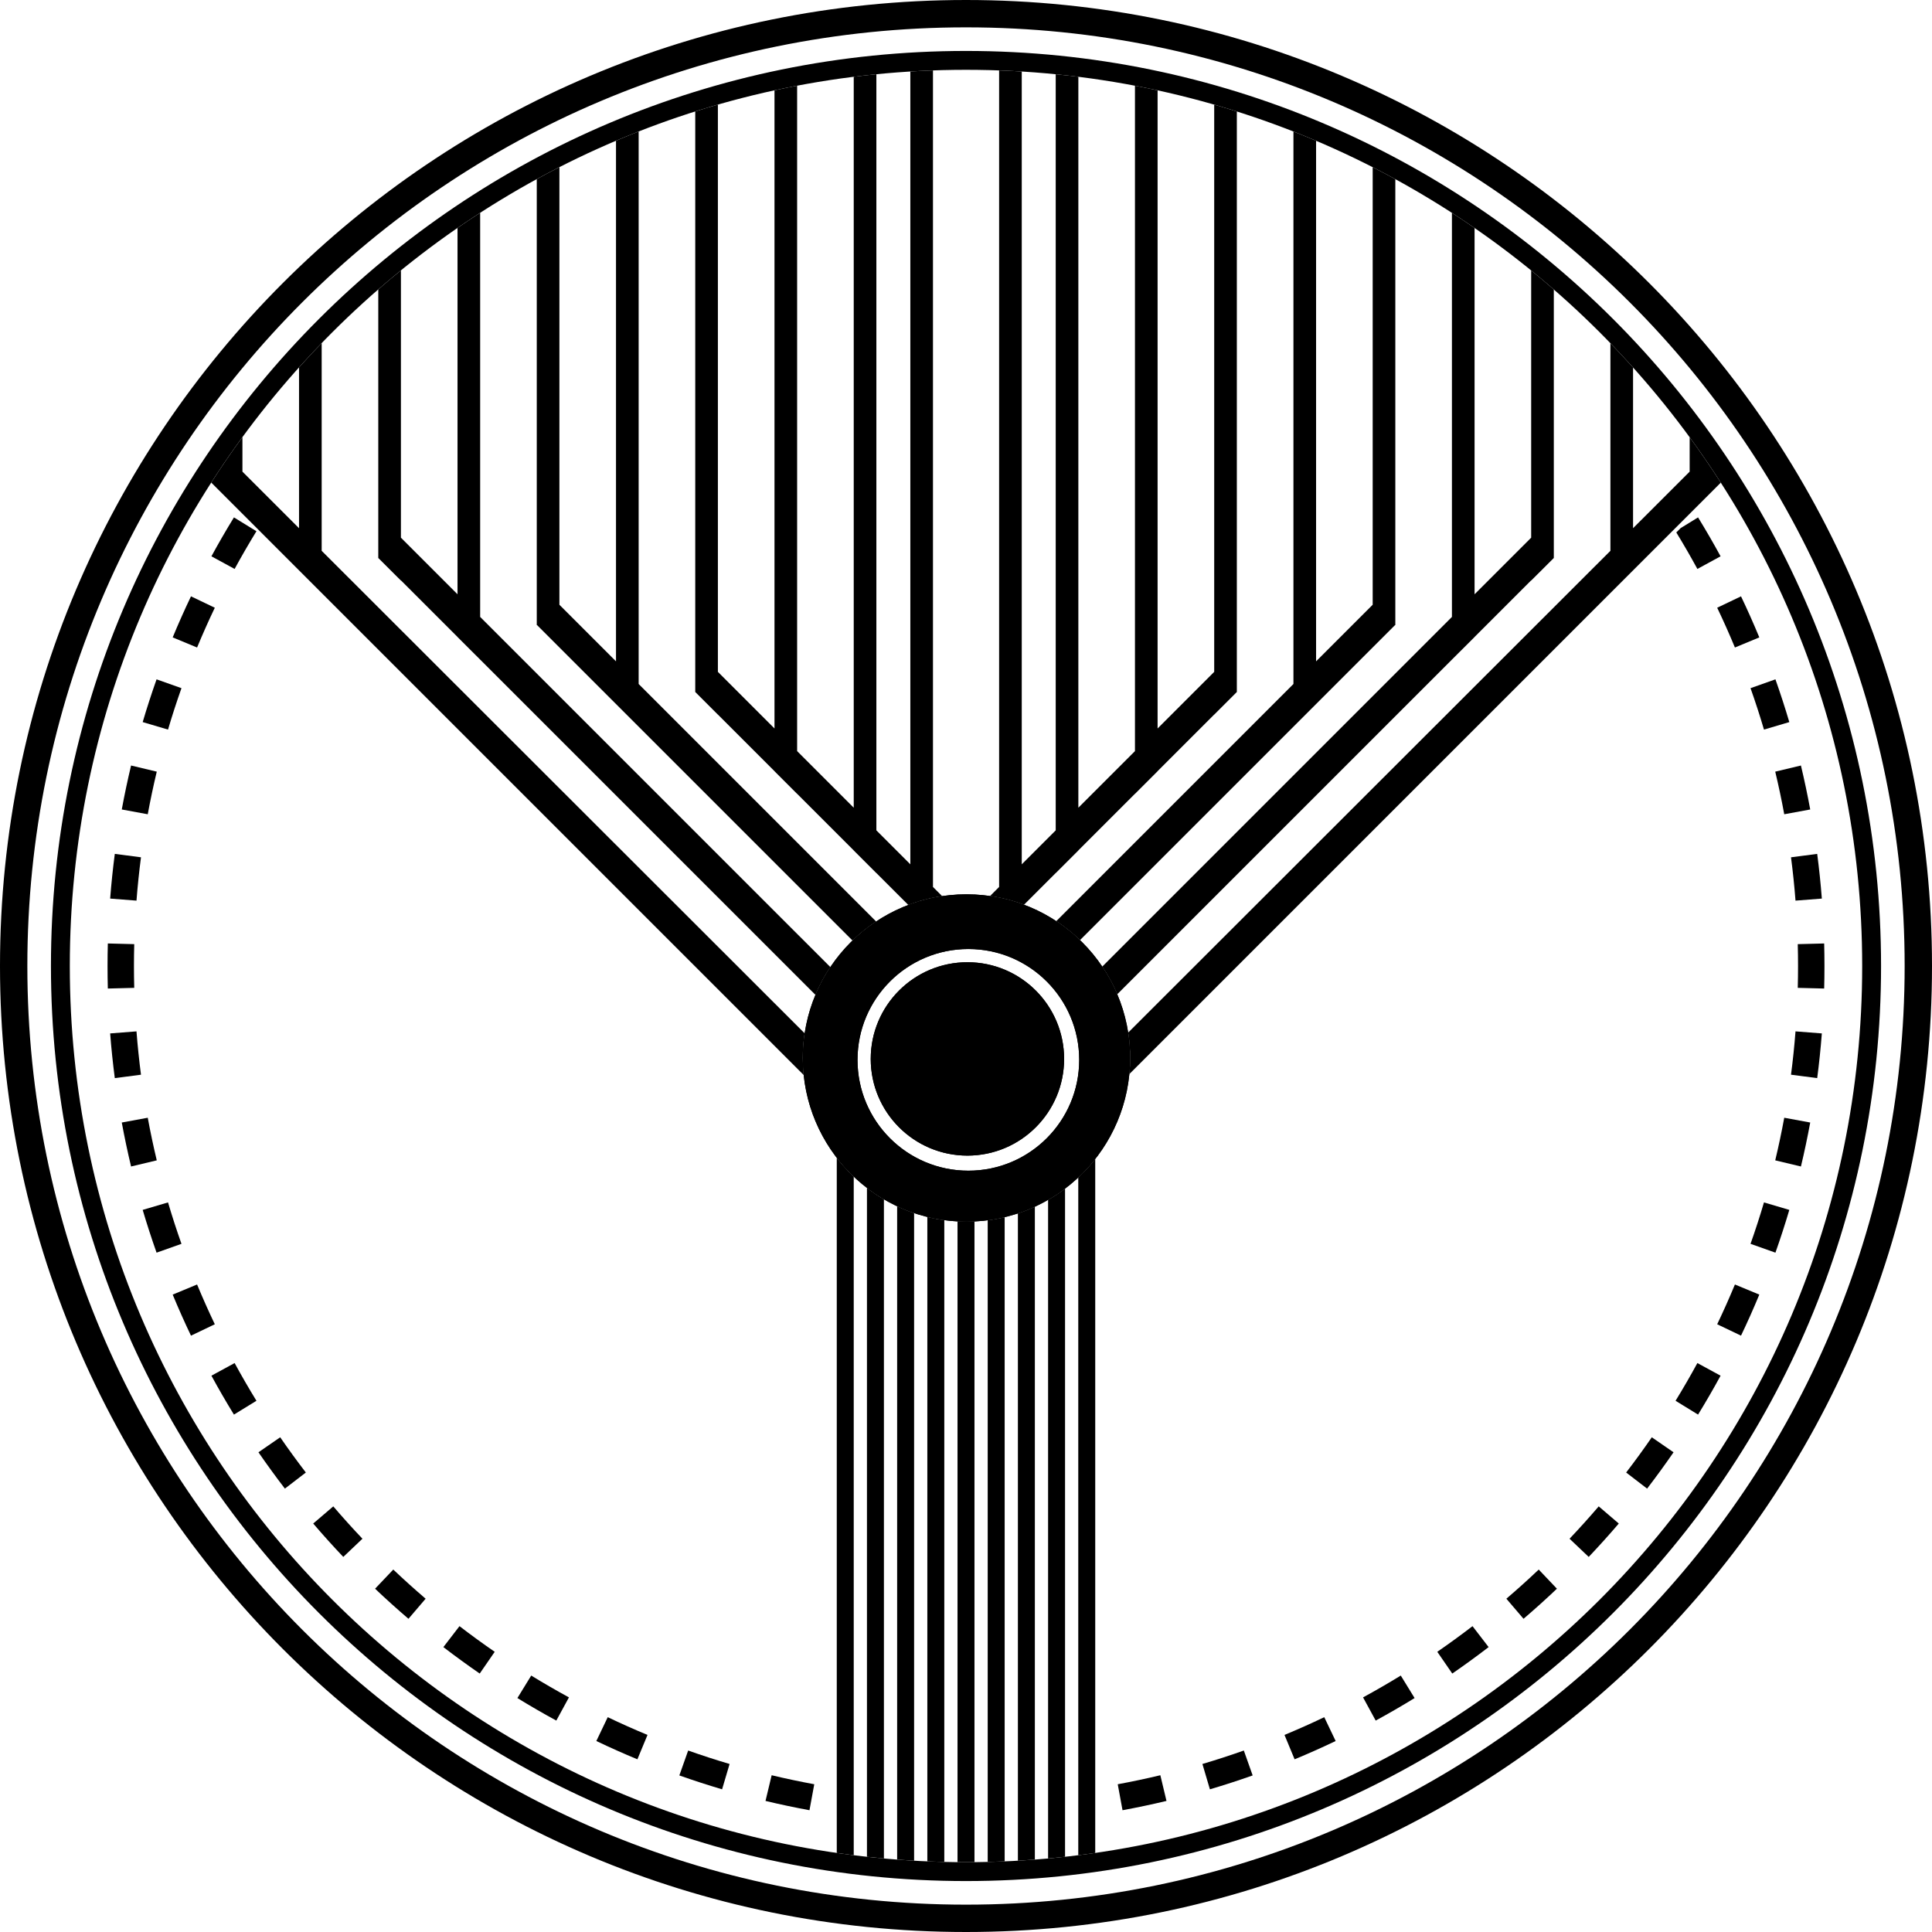
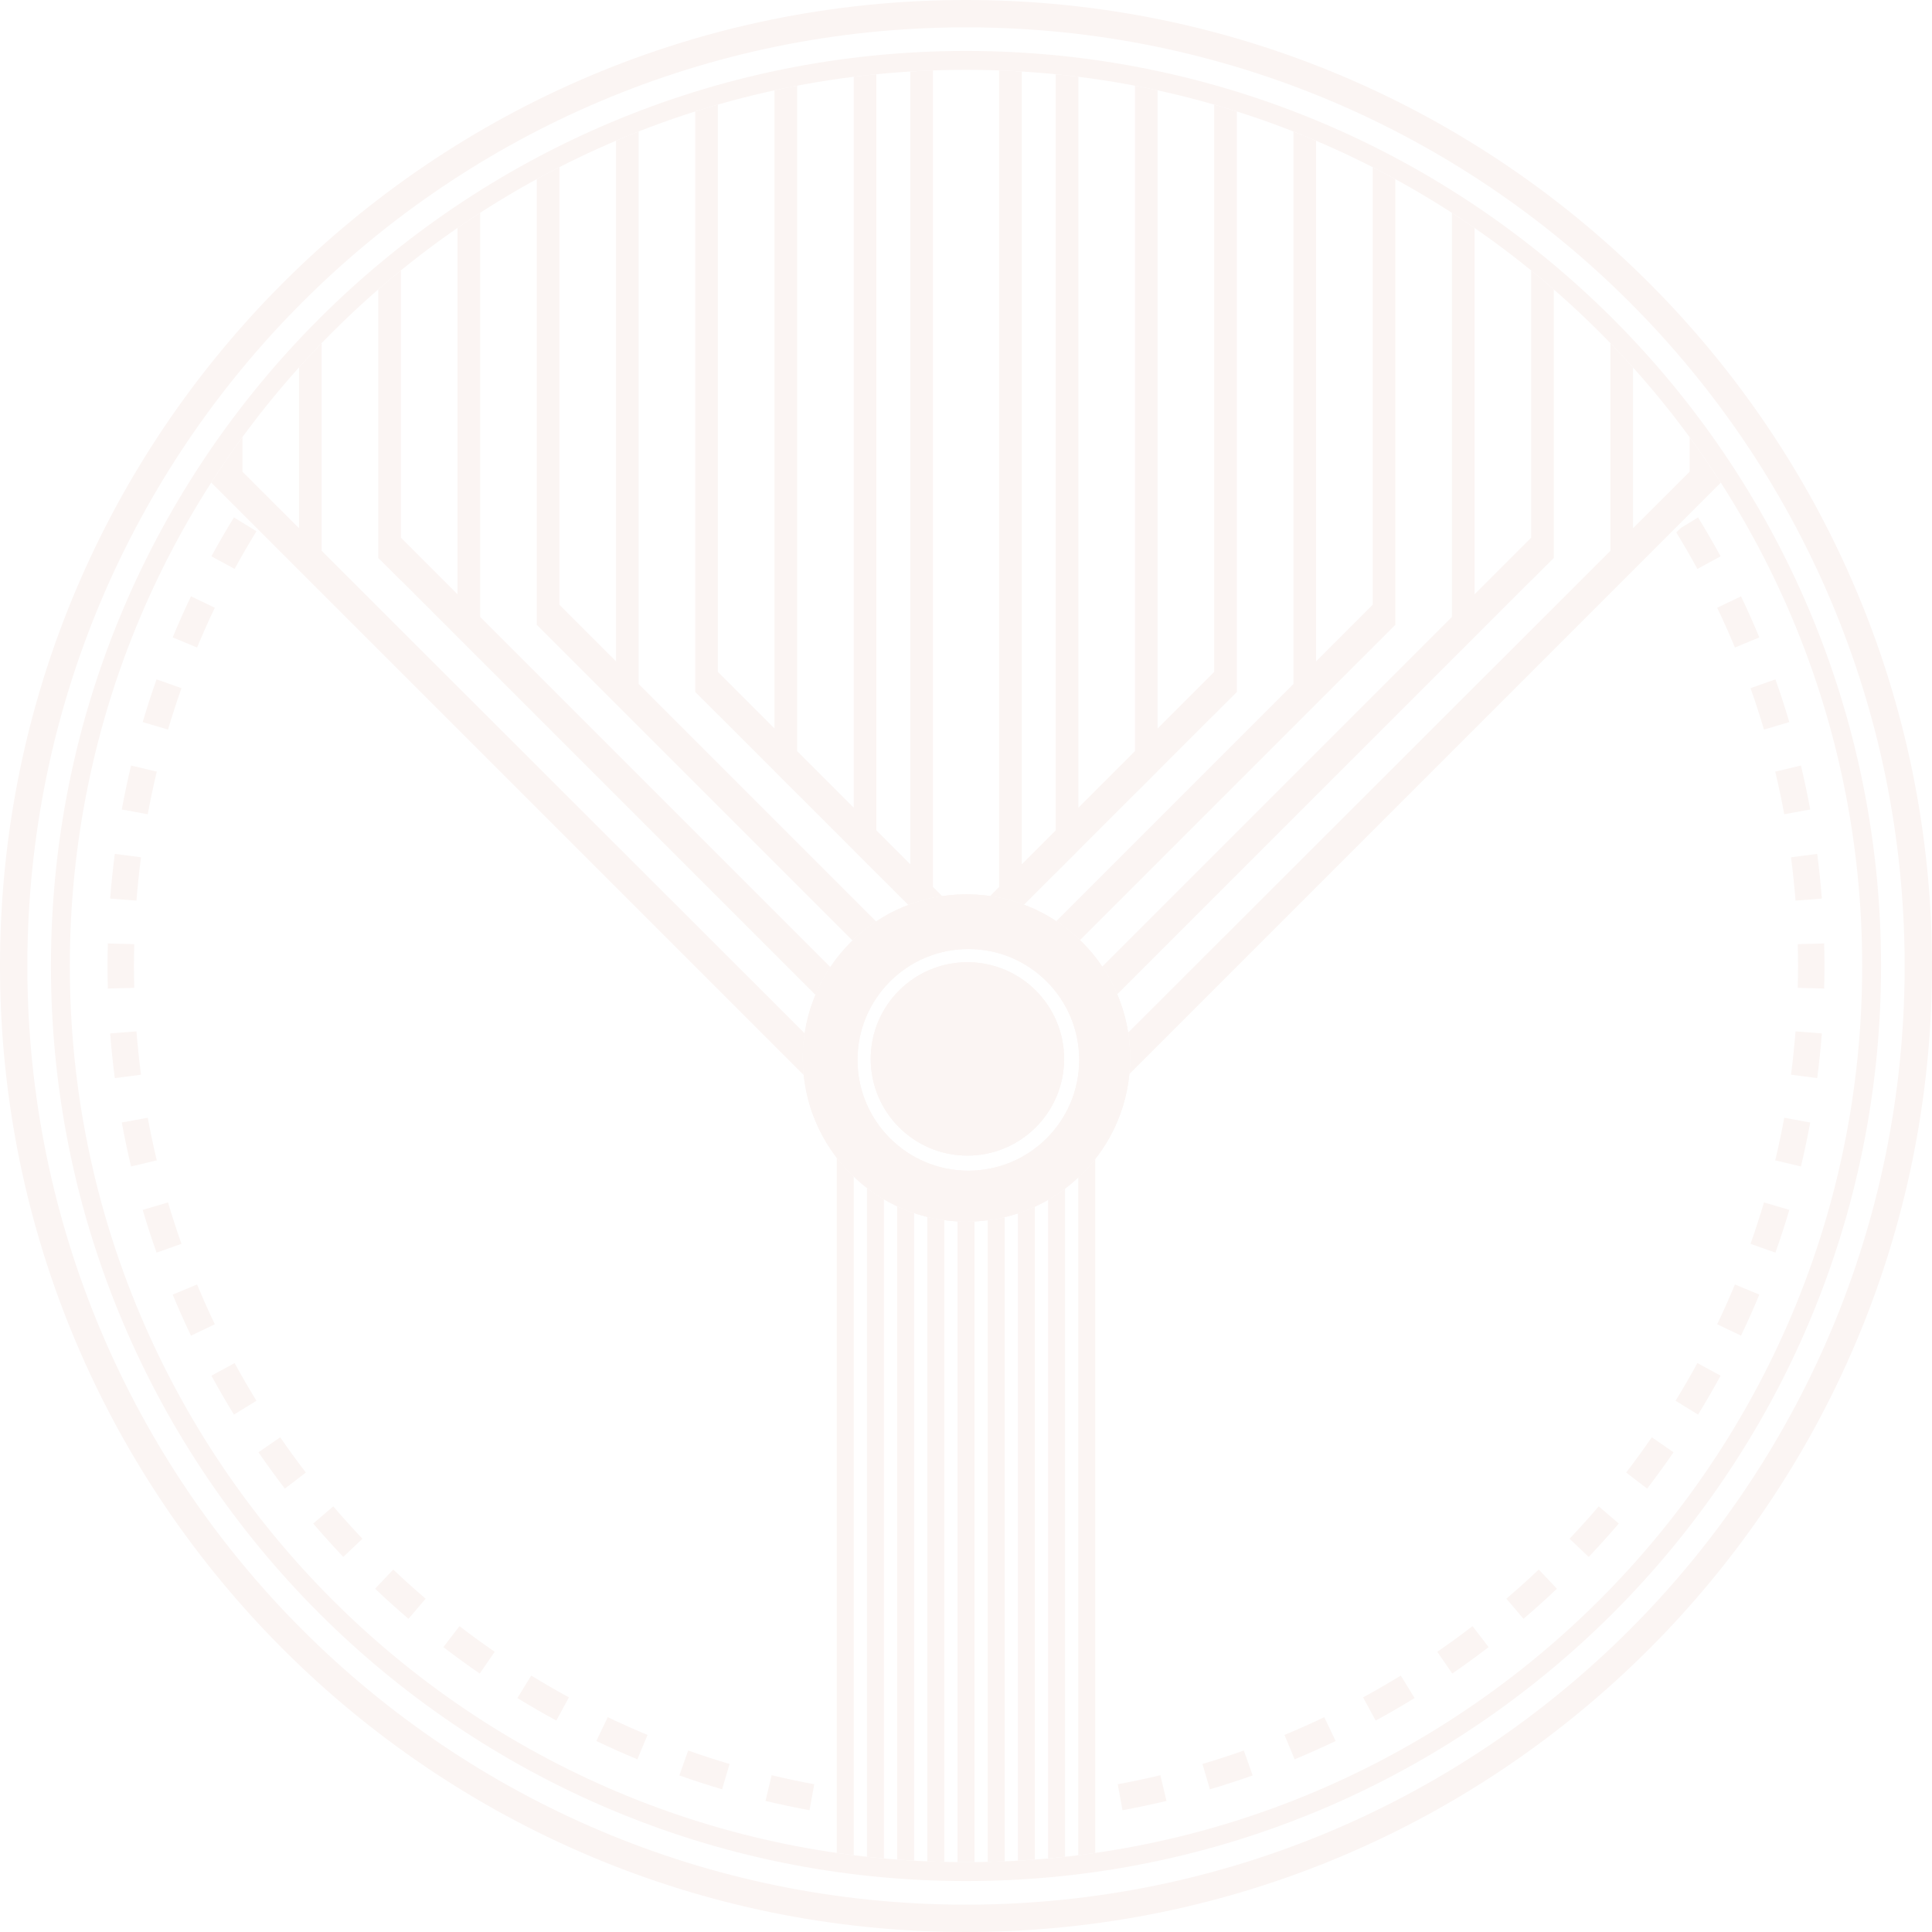
<svg xmlns="http://www.w3.org/2000/svg" width="128" height="128" viewBox="0 0 128 128" fill="none">
-   <path fill-rule="evenodd" clip-rule="evenodd" d="M64 128C99.346 128 128 99.346 128 64C128 28.654 99.346 0 64 0C28.654 0 0 28.654 0 64C0 99.346 28.654 128 64 128ZM64 126.188C98.345 126.188 126.188 98.345 126.188 64C126.188 29.655 98.345 1.812 64 1.812C29.655 1.812 1.812 29.655 1.812 64C1.812 98.345 29.655 126.188 64 126.188Z" fill="black" />
-   <path fill-rule="evenodd" clip-rule="evenodd" d="M64 124.625C97.482 124.625 124.625 97.482 124.625 64C124.625 30.518 97.482 3.375 64 3.375C30.518 3.375 3.375 30.518 3.375 64C3.375 97.482 30.518 124.625 64 124.625ZM64 123.375C96.792 123.375 123.375 96.792 123.375 64C123.375 31.208 96.792 4.625 64 4.625C31.208 4.625 4.625 31.208 4.625 64C4.625 96.792 31.208 123.375 64 123.375Z" fill="black" />
-   <path fill-rule="evenodd" clip-rule="evenodd" d="M64.031 80.938C70.02 80.938 74.875 76.083 74.875 70.094C74.875 64.105 70.02 59.25 64.031 59.25C58.042 59.25 53.188 64.105 53.188 70.094C53.188 76.083 58.042 80.938 64.031 80.938ZM71.5 70.219C71.5 74.275 68.212 77.562 64.156 77.562C60.1 77.562 56.812 74.275 56.812 70.219C56.812 66.163 60.1 62.875 64.156 62.875C68.212 62.875 71.5 66.163 71.5 70.219ZM70.5 70.156C70.5 73.694 67.632 76.562 64.094 76.562C60.556 76.562 57.688 73.694 57.688 70.156C57.688 66.618 60.556 63.75 64.094 63.75C67.632 63.75 70.5 66.618 70.5 70.156Z" fill="black" />
-   <path fill-rule="evenodd" clip-rule="evenodd" d="M64.562 123.372C64.375 123.374 64.188 123.375 64 123.375C63.812 123.375 63.625 123.374 63.438 123.372V80.921C63.575 80.929 63.712 80.934 63.851 80.936C63.911 80.937 63.971 80.938 64.031 80.938C64.111 80.938 64.19 80.937 64.269 80.935C64.309 80.934 64.349 80.933 64.389 80.932C64.447 80.93 64.505 80.927 64.562 80.925V123.372ZM66.562 123.321C66.188 123.337 65.813 123.349 65.438 123.358V80.847C65.629 80.822 65.818 80.793 66.006 80.758C66.117 80.738 66.228 80.716 66.338 80.692C66.381 80.682 66.423 80.673 66.466 80.663C66.498 80.656 66.53 80.648 66.562 80.64V123.321ZM68.562 123.202C68.189 123.231 67.814 123.256 67.438 123.277V80.392C67.823 80.264 68.198 80.116 68.562 79.948V123.202ZM70.562 123.016C70.189 123.058 69.814 123.095 69.438 123.129V79.496C69.829 79.27 70.204 79.021 70.562 78.751V123.016ZM56.562 122.914C56.186 122.867 55.811 122.816 55.438 122.762V76.708C55.569 76.879 55.706 77.046 55.848 77.209C56.074 77.469 56.313 77.718 56.562 77.955V122.914ZM58.562 123.129C58.187 123.095 57.812 123.058 57.438 123.016V78.703C57.795 78.978 58.171 79.231 58.562 79.46V123.129ZM60.562 123.277C60.187 123.256 59.812 123.231 59.438 123.202V79.919C59.582 79.987 59.727 80.051 59.875 80.112C60.1 80.206 60.33 80.292 60.562 80.371V123.277ZM62.562 123.358C62.187 123.349 61.812 123.337 61.438 123.321V80.625C61.806 80.716 62.181 80.787 62.562 80.839V123.358ZM72.562 122.762C72.189 122.816 71.814 122.867 71.438 122.914V78.014C71.843 77.635 72.219 77.225 72.562 76.788V122.762Z" fill="black" />
-   <path d="M111.059 35.276C111.545 36.069 112.01 36.875 112.456 37.694L113.993 36.857C113.518 35.984 113.02 35.124 112.501 34.279L111.348 34.988L111.059 35.276Z" fill="black" />
-   <path d="M120.856 65.493L119.106 65.448C119.119 64.967 119.125 64.484 119.125 64C119.125 63.516 119.119 63.033 119.106 62.552L120.856 62.507C120.869 63.003 120.875 63.501 120.875 64C120.875 64.499 120.869 64.997 120.856 65.493Z" fill="black" />
-   <path d="M120.702 59.533L118.957 59.669C118.883 58.705 118.783 57.747 118.659 56.798L120.394 56.572C120.522 57.551 120.625 58.539 120.702 59.533Z" fill="black" />
-   <path d="M119.932 53.63C119.751 52.65 119.546 51.679 119.316 50.717L117.614 51.124C117.837 52.056 118.036 52.997 118.211 53.947L119.932 53.63Z" fill="black" />
-   <path d="M118.547 47.84L116.868 48.337C116.595 47.412 116.298 46.497 115.977 45.593L117.627 45.008C117.957 45.942 118.264 46.886 118.547 47.84Z" fill="black" />
-   <path d="M116.559 42.229L114.943 42.899C114.574 42.009 114.182 41.13 113.768 40.264L115.347 39.509C115.774 40.403 116.178 41.31 116.559 42.229Z" fill="black" />
-   <path d="M15.499 34.279L16.99 35.195C16.487 36.014 16.005 36.847 15.544 37.694L14.007 36.857C14.482 35.984 14.98 35.124 15.499 34.279Z" fill="black" />
-   <path d="M12.653 39.509L14.232 40.264C13.818 41.13 13.427 42.009 13.057 42.899L11.441 42.229C11.822 41.31 12.226 40.403 12.653 39.509Z" fill="black" />
-   <path d="M10.373 45.008L12.023 45.593C11.702 46.497 11.405 47.412 11.132 48.337L9.453 47.84C9.736 46.886 10.043 45.942 10.373 45.008Z" fill="black" />
-   <path d="M8.684 50.717L10.386 51.124C10.163 52.056 9.964 52.997 9.789 53.947L8.068 53.63C8.249 52.65 8.454 51.679 8.684 50.717Z" fill="black" />
-   <path d="M7.606 56.572L9.341 56.798C9.217 57.747 9.117 58.705 9.043 59.669L7.298 59.533C7.375 58.539 7.478 57.551 7.606 56.572Z" fill="black" />
-   <path d="M7.144 62.507C7.131 63.003 7.125 63.501 7.125 64C7.125 64.499 7.131 64.997 7.144 65.493L8.894 65.448C8.881 64.967 8.875 64.484 8.875 64C8.875 63.516 8.881 63.033 8.894 62.552L7.144 62.507Z" fill="black" />
-   <path d="M7.298 68.467L9.043 68.331C9.117 69.295 9.217 70.253 9.341 71.202L7.606 71.428C7.478 70.449 7.375 69.461 7.298 68.467Z" fill="black" />
-   <path d="M8.068 74.37L9.789 74.053C9.964 75.003 10.163 75.944 10.386 76.876L8.684 77.283C8.454 76.321 8.249 75.35 8.068 74.37Z" fill="black" />
-   <path d="M9.453 80.159L11.132 79.663C11.405 80.588 11.702 81.503 12.023 82.407L10.373 82.992C10.043 82.058 9.736 81.114 9.453 80.159Z" fill="black" />
-   <path d="M11.441 85.771L13.057 85.101C13.427 85.991 13.818 86.87 14.232 87.736L12.653 88.491C12.226 87.597 11.822 86.69 11.441 85.771Z" fill="black" />
-   <path d="M14.007 91.143L15.544 90.306C16.005 91.153 16.487 91.986 16.99 92.805L15.499 93.721C14.98 92.876 14.482 92.016 14.007 91.143Z" fill="black" />
-   <path d="M17.123 96.217L18.564 95.224C19.111 96.017 19.677 96.796 20.263 97.558L18.875 98.625C18.271 97.838 17.687 97.035 17.123 96.217Z" fill="black" />
-   <path d="M20.751 100.938L22.081 99.801C22.707 100.532 23.351 101.248 24.013 101.945L22.744 103.15C22.061 102.43 21.396 101.693 20.751 100.938Z" fill="black" />
-   <path d="M24.85 105.256L26.055 103.987C26.753 104.649 27.468 105.293 28.199 105.919L27.062 107.249C26.307 106.604 25.57 105.939 24.85 105.256Z" fill="black" />
-   <path d="M29.375 109.125L30.442 107.737C31.204 108.323 31.983 108.889 32.776 109.436L31.783 110.877C30.965 110.313 30.162 109.729 29.375 109.125Z" fill="black" />
-   <path d="M34.279 112.501L35.195 111.01C36.014 111.513 36.847 111.995 37.694 112.456L36.857 113.993C35.984 113.518 35.124 113.02 34.279 112.501Z" fill="black" />
-   <path d="M39.509 115.347L40.264 113.768C41.13 114.182 42.009 114.574 42.899 114.943L42.229 116.559C41.31 116.178 40.403 115.774 39.509 115.347Z" fill="black" />
-   <path d="M45.008 117.627L45.593 115.977C46.497 116.298 47.412 116.595 48.337 116.868L47.84 118.547C46.886 118.264 45.942 117.957 45.008 117.627Z" fill="black" />
-   <path d="M50.717 119.316L51.124 117.614C52.056 117.837 52.997 118.036 53.947 118.211L53.63 119.932C52.65 119.751 51.679 119.546 50.717 119.316Z" fill="black" />
-   <path d="M74.37 119.932L74.053 118.211C75.003 118.036 75.944 117.837 76.876 117.614L77.283 119.316C76.321 119.546 75.35 119.751 74.37 119.932Z" fill="black" />
-   <path d="M80.159 118.547L79.663 116.868C80.588 116.595 81.503 116.298 82.407 115.977L82.992 117.627C82.058 117.957 81.114 118.264 80.159 118.547Z" fill="black" />
-   <path d="M85.771 116.559L85.101 114.943C85.991 114.574 86.87 114.182 87.736 113.768L88.491 115.347C87.597 115.774 86.69 116.178 85.771 116.559Z" fill="black" />
-   <path d="M91.143 113.993C92.016 113.518 92.876 113.02 93.721 112.501L92.805 111.01C91.986 111.513 91.153 111.995 90.306 112.456L91.143 113.993Z" fill="black" />
-   <path d="M96.217 110.877L95.224 109.436C96.017 108.889 96.796 108.323 97.558 107.737L98.625 109.125C97.838 109.729 97.035 110.313 96.217 110.877Z" fill="black" />
-   <path d="M100.938 107.249L99.801 105.919C100.532 105.293 101.248 104.649 101.945 103.987L103.15 105.256C102.43 105.939 101.693 106.604 100.938 107.249Z" fill="black" />
-   <path d="M105.256 103.15L103.987 101.945C104.649 101.247 105.293 100.532 105.919 99.801L107.249 100.938C106.604 101.693 105.939 102.43 105.256 103.15Z" fill="black" />
-   <path d="M109.125 98.625L107.737 97.558C108.323 96.796 108.889 96.017 109.436 95.224L110.877 96.217C110.313 97.035 109.729 97.838 109.125 98.625Z" fill="black" />
-   <path d="M112.501 93.721L111.01 92.805C111.513 91.986 111.995 91.153 112.456 90.306L113.993 91.143C113.518 92.016 113.02 92.876 112.501 93.721Z" fill="black" />
-   <path d="M115.347 88.49L113.768 87.736C114.182 86.87 114.574 85.991 114.943 85.101L116.559 85.771C116.178 86.69 115.774 87.597 115.347 88.49Z" fill="black" />
-   <path d="M117.627 82.992L115.977 82.407C116.298 81.503 116.595 80.588 116.868 79.663L118.547 80.159C118.264 81.114 117.957 82.058 117.627 82.992Z" fill="black" />
-   <path d="M119.316 77.283L117.614 76.876C117.837 75.944 118.036 75.003 118.211 74.053L119.932 74.37C119.751 75.35 119.546 76.321 119.316 77.283Z" fill="black" />
-   <path d="M120.394 71.428L118.659 71.202C118.783 70.253 118.883 69.295 118.957 68.331L120.702 68.467C120.625 69.461 120.522 70.449 120.394 71.428Z" fill="black" />
-   <path fill-rule="evenodd" clip-rule="evenodd" d="M64.031 80.938C70.02 80.938 74.875 76.083 74.875 70.094C74.875 64.105 70.02 59.25 64.031 59.25C58.042 59.25 53.188 64.105 53.188 70.094C53.188 76.083 58.042 80.938 64.031 80.938ZM71.5 70.219C71.5 74.275 68.212 77.562 64.156 77.562C60.1 77.562 56.812 74.275 56.812 70.219C56.812 66.163 60.1 62.875 64.156 62.875C68.212 62.875 71.5 66.163 71.5 70.219ZM70.5 70.156C70.5 73.694 67.632 76.562 64.094 76.562C60.556 76.562 57.688 73.694 57.688 70.156C57.688 66.618 60.556 63.75 64.094 63.75C67.632 63.75 70.5 66.618 70.5 70.156Z" fill="black" />
-   <path d="M61.812 58.763V4.665C61.311 4.683 60.811 4.707 60.312 4.738V57.263L58.062 55.013V4.918C57.561 4.968 57.061 5.024 56.562 5.086V53.513L52.812 49.763V5.677C52.31 5.773 51.81 5.875 51.312 5.984V48.263L47.563 44.513L47.562 44.513V6.93C47.06 7.074 46.56 7.225 46.062 7.383V45.846L47.562 47.346V47.341L51.312 51.091V51.096L52.812 52.596V52.591L56.562 56.341V56.346L58.062 57.846V57.841L60.177 59.955C60.891 59.683 61.642 59.485 62.419 59.369L61.812 58.763Z" fill="black" />
-   <path d="M69.944 57.841L67.845 59.94C67.128 59.67 66.374 59.474 65.594 59.362L66.194 58.763V4.665C66.695 4.683 67.195 4.707 67.694 4.738V57.263L69.944 55.013V4.919C70.445 4.969 70.945 5.025 71.444 5.087V53.513L75.194 49.763V5.679C75.696 5.774 76.196 5.877 76.694 5.985V48.263L80.443 44.513L80.444 44.513V6.931C80.946 7.076 81.446 7.227 81.944 7.385V45.846L80.444 47.346V47.341L76.694 51.091V51.096L75.194 52.596V52.591L71.444 56.341V56.346L69.944 57.846V57.841Z" fill="black" />
-   <path d="M16.062 28.959V31.248L19.812 34.995V24.34C20.303 23.794 20.803 23.258 21.312 22.73V36.493L53.31 68.46C53.229 68.993 53.188 69.538 53.188 70.094C53.188 70.475 53.207 70.851 53.246 71.222L13.995 31.972C14.654 30.946 15.344 29.941 16.062 28.959Z" fill="black" />
-   <path d="M26.562 38.464V38.45L30.312 42.2V42.204L31.812 43.7L54.024 65.911C54.294 65.264 54.626 64.648 55.012 64.071L31.812 40.872V14.098C31.307 14.425 30.807 14.759 30.312 15.1V39.372L26.562 35.622V17.913C26.055 18.325 25.555 18.745 25.062 19.174V36.968L26.562 38.464Z" fill="black" />
-   <path d="M37.062 11.073V40.066L40.812 43.816V9.323C41.309 9.112 41.809 8.908 42.312 8.71V45.316L58.046 61.05C57.485 61.422 56.961 61.845 56.48 62.312L35.547 41.38L35.562 41.364V11.865C36.058 11.594 36.558 11.33 37.062 11.073Z" fill="black" />
-   <path d="M111.944 28.967V31.248L108.194 34.995V24.347C107.704 23.801 107.203 23.264 106.694 22.737V36.493L74.745 68.411C74.831 68.959 74.875 69.521 74.875 70.094C74.875 70.453 74.858 70.809 74.823 71.159L114.007 31.976C113.349 30.951 112.661 29.948 111.944 28.967Z" fill="black" />
-   <path d="M101.444 38.464V38.45L97.694 42.2V42.204L96.194 43.7L74.022 65.871C73.749 65.226 73.415 64.612 73.028 64.038L96.194 40.872V14.102C96.699 14.429 97.199 14.763 97.694 15.104V39.372L101.444 35.622V17.918C101.951 18.33 102.451 18.751 102.944 19.179V36.968L101.444 38.464Z" fill="black" />
-   <path d="M92.459 41.38L92.444 41.365V11.869C91.948 11.598 91.448 11.333 90.944 11.076V40.066L87.194 43.816V9.326C86.697 9.115 86.197 8.911 85.694 8.713V45.316L69.982 61.028C70.545 61.398 71.071 61.819 71.554 62.284L92.459 41.38Z" fill="black" />
+   <path fill-rule="evenodd" clip-rule="evenodd" d="M64 128C99.346 128 128 99.346 128 64C128 28.654 99.346 0 64 0C28.654 0 0 28.654 0 64C0 99.346 28.654 128 64 128ZM64 126.188C98.345 126.188 126.188 98.345 126.188 64C126.188 29.655 98.345 1.812 64 1.812C29.655 1.812 1.812 29.655 1.812 64C1.812 98.345 29.655 126.188 64 126.188Z" fill="#FBF5F3" />
+   <path fill-rule="evenodd" clip-rule="evenodd" d="M64 124.625C97.482 124.625 124.625 97.482 124.625 64C124.625 30.518 97.482 3.375 64 3.375C30.518 3.375 3.375 30.518 3.375 64C3.375 97.482 30.518 124.625 64 124.625ZM64 123.375C96.792 123.375 123.375 96.792 123.375 64C123.375 31.208 96.792 4.625 64 4.625C31.208 4.625 4.625 31.208 4.625 64C4.625 96.792 31.208 123.375 64 123.375Z" fill="#FBF5F3" />
+   <path fill-rule="evenodd" clip-rule="evenodd" d="M64.031 80.938C70.02 80.938 74.875 76.083 74.875 70.094C74.875 64.105 70.02 59.25 64.031 59.25C58.042 59.25 53.188 64.105 53.188 70.094C53.188 76.083 58.042 80.938 64.031 80.938ZM71.5 70.219C71.5 74.275 68.212 77.562 64.156 77.562C60.1 77.562 56.812 74.275 56.812 70.219C56.812 66.163 60.1 62.875 64.156 62.875C68.212 62.875 71.5 66.163 71.5 70.219ZM70.5 70.156C70.5 73.694 67.632 76.562 64.094 76.562C60.556 76.562 57.688 73.694 57.688 70.156C57.688 66.618 60.556 63.75 64.094 63.75C67.632 63.75 70.5 66.618 70.5 70.156Z" fill="#FBF5F3" />
+   <path fill-rule="evenodd" clip-rule="evenodd" d="M64.562 123.372C64.375 123.374 64.188 123.375 64 123.375C63.812 123.375 63.625 123.374 63.438 123.372V80.921C63.575 80.929 63.712 80.934 63.851 80.936C63.911 80.937 63.971 80.938 64.031 80.938C64.111 80.938 64.19 80.937 64.269 80.935C64.309 80.934 64.349 80.933 64.389 80.932C64.447 80.93 64.505 80.927 64.562 80.925V123.372ZM66.562 123.321C66.188 123.337 65.813 123.349 65.438 123.358V80.847C65.629 80.822 65.818 80.793 66.006 80.758C66.117 80.738 66.228 80.716 66.338 80.692C66.381 80.682 66.423 80.673 66.466 80.663C66.498 80.656 66.53 80.648 66.562 80.64V123.321ZM68.562 123.202C68.189 123.231 67.814 123.256 67.438 123.277V80.392C67.823 80.264 68.198 80.116 68.562 79.948V123.202ZM70.562 123.016C70.189 123.058 69.814 123.095 69.438 123.129V79.496C69.829 79.27 70.204 79.021 70.562 78.751V123.016ZM56.562 122.914C56.186 122.867 55.811 122.816 55.438 122.762V76.708C55.569 76.879 55.706 77.046 55.848 77.209C56.074 77.469 56.313 77.718 56.562 77.955V122.914ZM58.562 123.129C58.187 123.095 57.812 123.058 57.438 123.016V78.703C57.795 78.978 58.171 79.231 58.562 79.46V123.129ZM60.562 123.277C60.187 123.256 59.812 123.231 59.438 123.202V79.919C59.582 79.987 59.727 80.051 59.875 80.112C60.1 80.206 60.33 80.292 60.562 80.371V123.277ZM62.562 123.358C62.187 123.349 61.812 123.337 61.438 123.321V80.625C61.806 80.716 62.181 80.787 62.562 80.839V123.358ZM72.562 122.762C72.189 122.816 71.814 122.867 71.438 122.914V78.014C71.843 77.635 72.219 77.225 72.562 76.788V122.762Z" fill="#FBF5F3" />
+   <path d="M111.059 35.276C111.545 36.069 112.01 36.875 112.456 37.694L113.993 36.857C113.518 35.984 113.02 35.124 112.501 34.279L111.348 34.988L111.059 35.276Z" fill="#FBF5F3" />
+   <path d="M120.856 65.493L119.106 65.448C119.119 64.967 119.125 64.484 119.125 64C119.125 63.516 119.119 63.033 119.106 62.552L120.856 62.507C120.869 63.003 120.875 63.501 120.875 64C120.875 64.499 120.869 64.997 120.856 65.493Z" fill="#FBF5F3" />
+   <path d="M120.702 59.533L118.957 59.669C118.883 58.705 118.783 57.747 118.659 56.798L120.394 56.572C120.522 57.551 120.625 58.539 120.702 59.533Z" fill="#FBF5F3" />
+   <path d="M119.932 53.63C119.751 52.65 119.546 51.679 119.316 50.717L117.614 51.124C117.837 52.056 118.036 52.997 118.211 53.947L119.932 53.63Z" fill="#FBF5F3" />
+   <path d="M118.547 47.84L116.868 48.337C116.595 47.412 116.298 46.497 115.977 45.593L117.627 45.008C117.957 45.942 118.264 46.886 118.547 47.84Z" fill="#FBF5F3" />
+   <path d="M116.559 42.229L114.943 42.899C114.574 42.009 114.182 41.13 113.768 40.264L115.347 39.509C115.774 40.403 116.178 41.31 116.559 42.229Z" fill="#FBF5F3" />
+   <path d="M15.499 34.279L16.99 35.195C16.487 36.014 16.005 36.847 15.544 37.694L14.007 36.857C14.482 35.984 14.98 35.124 15.499 34.279Z" fill="#FBF5F3" />
+   <path d="M12.653 39.509L14.232 40.264C13.818 41.13 13.427 42.009 13.057 42.899L11.441 42.229C11.822 41.31 12.226 40.403 12.653 39.509Z" fill="#FBF5F3" />
+   <path d="M10.373 45.008L12.023 45.593C11.702 46.497 11.405 47.412 11.132 48.337L9.453 47.84C9.736 46.886 10.043 45.942 10.373 45.008Z" fill="#FBF5F3" />
+   <path d="M8.684 50.717L10.386 51.124C10.163 52.056 9.964 52.997 9.789 53.947L8.068 53.63C8.249 52.65 8.454 51.679 8.684 50.717Z" fill="#FBF5F3" />
+   <path d="M7.606 56.572L9.341 56.798C9.217 57.747 9.117 58.705 9.043 59.669L7.298 59.533C7.375 58.539 7.478 57.551 7.606 56.572Z" fill="#FBF5F3" />
+   <path d="M7.144 62.507C7.131 63.003 7.125 63.501 7.125 64C7.125 64.499 7.131 64.997 7.144 65.493L8.894 65.448C8.881 64.967 8.875 64.484 8.875 64C8.875 63.516 8.881 63.033 8.894 62.552L7.144 62.507Z" fill="#FBF5F3" />
+   <path d="M7.298 68.467L9.043 68.331C9.117 69.295 9.217 70.253 9.341 71.202L7.606 71.428C7.478 70.449 7.375 69.461 7.298 68.467Z" fill="#FBF5F3" />
+   <path d="M8.068 74.37L9.789 74.053C9.964 75.003 10.163 75.944 10.386 76.876L8.684 77.283C8.454 76.321 8.249 75.35 8.068 74.37Z" fill="#FBF5F3" />
+   <path d="M9.453 80.159L11.132 79.663C11.405 80.588 11.702 81.503 12.023 82.407L10.373 82.992C10.043 82.058 9.736 81.114 9.453 80.159Z" fill="#FBF5F3" />
+   <path d="M11.441 85.771L13.057 85.101C13.427 85.991 13.818 86.87 14.232 87.736L12.653 88.491C12.226 87.597 11.822 86.69 11.441 85.771Z" fill="#FBF5F3" />
+   <path d="M14.007 91.143L15.544 90.306C16.005 91.153 16.487 91.986 16.99 92.805L15.499 93.721C14.98 92.876 14.482 92.016 14.007 91.143Z" fill="#FBF5F3" />
+   <path d="M17.123 96.217L18.564 95.224C19.111 96.017 19.677 96.796 20.263 97.558L18.875 98.625C18.271 97.838 17.687 97.035 17.123 96.217Z" fill="#FBF5F3" />
+   <path d="M20.751 100.938L22.081 99.801C22.707 100.532 23.351 101.248 24.013 101.945L22.744 103.15C22.061 102.43 21.396 101.693 20.751 100.938Z" fill="#FBF5F3" />
+   <path d="M24.85 105.256L26.055 103.987C26.753 104.649 27.468 105.293 28.199 105.919L27.062 107.249C26.307 106.604 25.57 105.939 24.85 105.256Z" fill="#FBF5F3" />
+   <path d="M29.375 109.125L30.442 107.737C31.204 108.323 31.983 108.889 32.776 109.436L31.783 110.877C30.965 110.313 30.162 109.729 29.375 109.125Z" fill="#FBF5F3" />
+   <path d="M34.279 112.501L35.195 111.01C36.014 111.513 36.847 111.995 37.694 112.456L36.857 113.993C35.984 113.518 35.124 113.02 34.279 112.501Z" fill="#FBF5F3" />
+   <path d="M39.509 115.347L40.264 113.768C41.13 114.182 42.009 114.574 42.899 114.943L42.229 116.559C41.31 116.178 40.403 115.774 39.509 115.347Z" fill="#FBF5F3" />
+   <path d="M45.008 117.627L45.593 115.977C46.497 116.298 47.412 116.595 48.337 116.868L47.84 118.547C46.886 118.264 45.942 117.957 45.008 117.627Z" fill="#FBF5F3" />
+   <path d="M50.717 119.316L51.124 117.614C52.056 117.837 52.997 118.036 53.947 118.211L53.63 119.932C52.65 119.751 51.679 119.546 50.717 119.316Z" fill="#FBF5F3" />
+   <path d="M74.37 119.932L74.053 118.211C75.003 118.036 75.944 117.837 76.876 117.614L77.283 119.316C76.321 119.546 75.35 119.751 74.37 119.932Z" fill="#FBF5F3" />
+   <path d="M80.159 118.547L79.663 116.868C80.588 116.595 81.503 116.298 82.407 115.977L82.992 117.627C82.058 117.957 81.114 118.264 80.159 118.547Z" fill="#FBF5F3" />
+   <path d="M85.771 116.559L85.101 114.943C85.991 114.574 86.87 114.182 87.736 113.768L88.491 115.347C87.597 115.774 86.69 116.178 85.771 116.559Z" fill="#FBF5F3" />
+   <path d="M91.143 113.993C92.016 113.518 92.876 113.02 93.721 112.501L92.805 111.01C91.986 111.513 91.153 111.995 90.306 112.456L91.143 113.993Z" fill="#FBF5F3" />
+   <path d="M96.217 110.877L95.224 109.436C96.017 108.889 96.796 108.323 97.558 107.737L98.625 109.125C97.838 109.729 97.035 110.313 96.217 110.877Z" fill="#FBF5F3" />
+   <path d="M100.938 107.249L99.801 105.919C100.532 105.293 101.248 104.649 101.945 103.987L103.15 105.256C102.43 105.939 101.693 106.604 100.938 107.249Z" fill="#FBF5F3" />
+   <path d="M105.256 103.15L103.987 101.945C104.649 101.247 105.293 100.532 105.919 99.801L107.249 100.938C106.604 101.693 105.939 102.43 105.256 103.15Z" fill="#FBF5F3" />
+   <path d="M109.125 98.625L107.737 97.558C108.323 96.796 108.889 96.017 109.436 95.224L110.877 96.217C110.313 97.035 109.729 97.838 109.125 98.625Z" fill="#FBF5F3" />
+   <path d="M112.501 93.721L111.01 92.805C111.513 91.986 111.995 91.153 112.456 90.306L113.993 91.143C113.518 92.016 113.02 92.876 112.501 93.721Z" fill="#FBF5F3" />
+   <path d="M115.347 88.49L113.768 87.736C114.182 86.87 114.574 85.991 114.943 85.101L116.559 85.771C116.178 86.69 115.774 87.597 115.347 88.49Z" fill="#FBF5F3" />
+   <path d="M117.627 82.992L115.977 82.407C116.298 81.503 116.595 80.588 116.868 79.663L118.547 80.159C118.264 81.114 117.957 82.058 117.627 82.992Z" fill="#FBF5F3" />
+   <path d="M119.316 77.283L117.614 76.876C117.837 75.944 118.036 75.003 118.211 74.053L119.932 74.37C119.751 75.35 119.546 76.321 119.316 77.283Z" fill="#FBF5F3" />
+   <path d="M120.394 71.428L118.659 71.202C118.783 70.253 118.883 69.295 118.957 68.331L120.702 68.467C120.625 69.461 120.522 70.449 120.394 71.428Z" fill="#FBF5F3" />
+   <path fill-rule="evenodd" clip-rule="evenodd" d="M64.031 80.938C70.02 80.938 74.875 76.083 74.875 70.094C74.875 64.105 70.02 59.25 64.031 59.25C58.042 59.25 53.188 64.105 53.188 70.094C53.188 76.083 58.042 80.938 64.031 80.938ZM71.5 70.219C71.5 74.275 68.212 77.562 64.156 77.562C60.1 77.562 56.812 74.275 56.812 70.219C56.812 66.163 60.1 62.875 64.156 62.875C68.212 62.875 71.5 66.163 71.5 70.219ZM70.5 70.156C70.5 73.694 67.632 76.562 64.094 76.562C60.556 76.562 57.688 73.694 57.688 70.156C57.688 66.618 60.556 63.75 64.094 63.75C67.632 63.75 70.5 66.618 70.5 70.156Z" fill="#FBF5F3" />
+   <path d="M61.812 58.763V4.665C61.311 4.683 60.811 4.707 60.312 4.738V57.263L58.062 55.013V4.918C57.561 4.968 57.061 5.024 56.562 5.086V53.513L52.812 49.763V5.677C52.31 5.773 51.81 5.875 51.312 5.984V48.263L47.563 44.513L47.562 44.513V6.93C47.06 7.074 46.56 7.225 46.062 7.383V45.846L47.562 47.346V47.341L51.312 51.091V51.096L52.812 52.596V52.591L56.562 56.341V56.346L58.062 57.846V57.841L60.177 59.955C60.891 59.683 61.642 59.485 62.419 59.369L61.812 58.763Z" fill="#FBF5F3" />
+   <path d="M69.944 57.841L67.845 59.94C67.128 59.67 66.374 59.474 65.594 59.362L66.194 58.763V4.665C66.695 4.683 67.195 4.707 67.694 4.738V57.263L69.944 55.013V4.919C70.445 4.969 70.945 5.025 71.444 5.087V53.513L75.194 49.763V5.679C75.696 5.774 76.196 5.877 76.694 5.985V48.263L80.443 44.513L80.444 44.513V6.931C80.946 7.076 81.446 7.227 81.944 7.385V45.846L80.444 47.346V47.341L76.694 51.091V51.096L75.194 52.596V52.591L71.444 56.341V56.346L69.944 57.846V57.841Z" fill="#FBF5F3" />
+   <path d="M16.062 28.959V31.248L19.812 34.995V24.34C20.303 23.794 20.803 23.258 21.312 22.73V36.493L53.31 68.46C53.229 68.993 53.188 69.538 53.188 70.094C53.188 70.475 53.207 70.851 53.246 71.222L13.995 31.972C14.654 30.946 15.344 29.941 16.062 28.959Z" fill="#FBF5F3" />
+   <path d="M26.562 38.464V38.45L30.312 42.2V42.204L31.812 43.7L54.024 65.911C54.294 65.264 54.626 64.648 55.012 64.071L31.812 40.872V14.098C31.307 14.425 30.807 14.759 30.312 15.1V39.372L26.562 35.622V17.913C26.055 18.325 25.555 18.745 25.062 19.174V36.968L26.562 38.464Z" fill="#FBF5F3" />
+   <path d="M37.062 11.073V40.066L40.812 43.816V9.323C41.309 9.112 41.809 8.908 42.312 8.71V45.316L58.046 61.05C57.485 61.422 56.961 61.845 56.48 62.312L35.547 41.38L35.562 41.364V11.865C36.058 11.594 36.558 11.33 37.062 11.073Z" fill="#FBF5F3" />
+   <path d="M111.944 28.967V31.248L108.194 34.995V24.347C107.704 23.801 107.203 23.264 106.694 22.737V36.493L74.745 68.411C74.831 68.959 74.875 69.521 74.875 70.094C74.875 70.453 74.858 70.809 74.823 71.159L114.007 31.976C113.349 30.951 112.661 29.948 111.944 28.967Z" fill="#FBF5F3" />
+   <path d="M101.444 38.464V38.45L97.694 42.2V42.204L96.194 43.7L74.022 65.871C73.749 65.226 73.415 64.612 73.028 64.038L96.194 40.872V14.102C96.699 14.429 97.199 14.763 97.694 15.104V39.372L101.444 35.622V17.918C101.951 18.33 102.451 18.751 102.944 19.179V36.968L101.444 38.464Z" fill="#FBF5F3" />
+   <path d="M92.459 41.38L92.444 41.365V11.869C91.948 11.598 91.448 11.333 90.944 11.076V40.066L87.194 43.816V9.326C86.697 9.115 86.197 8.911 85.694 8.713V45.316L69.982 61.028C70.545 61.398 71.071 61.819 71.554 62.284L92.459 41.38Z" fill="#FBF5F3" />
</svg>
